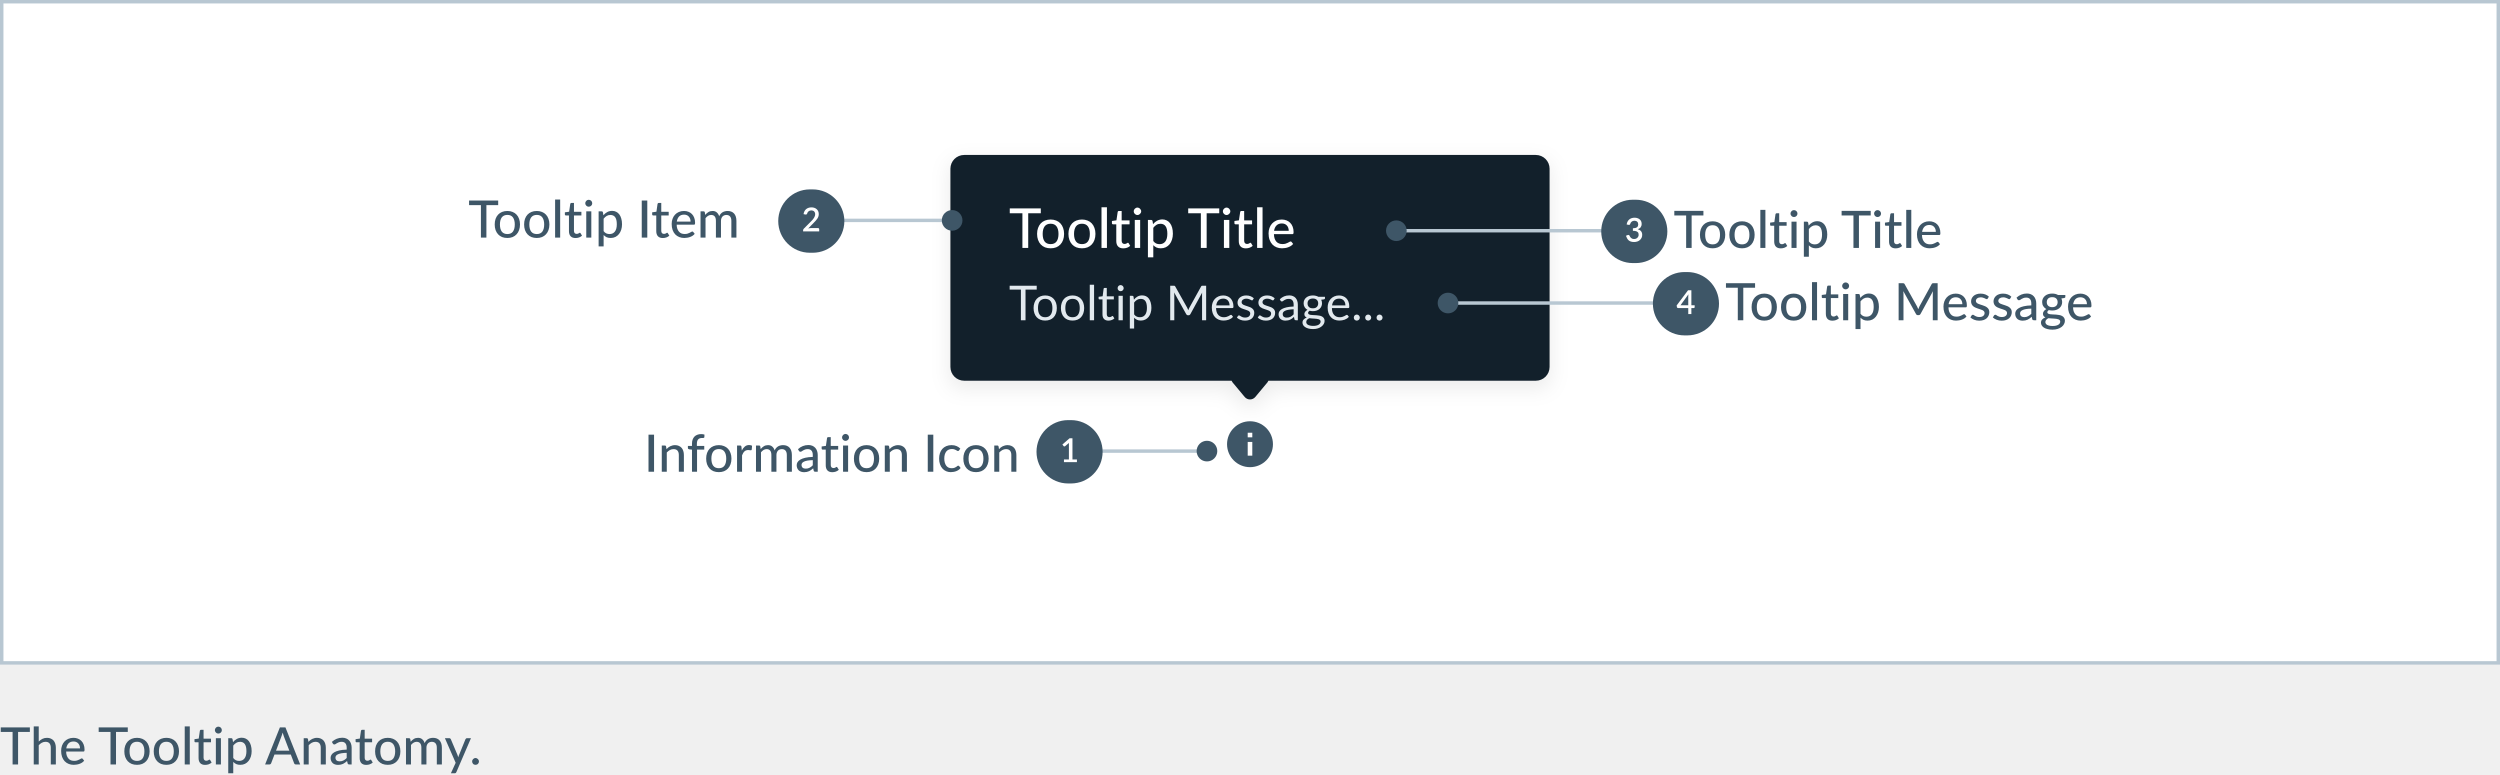
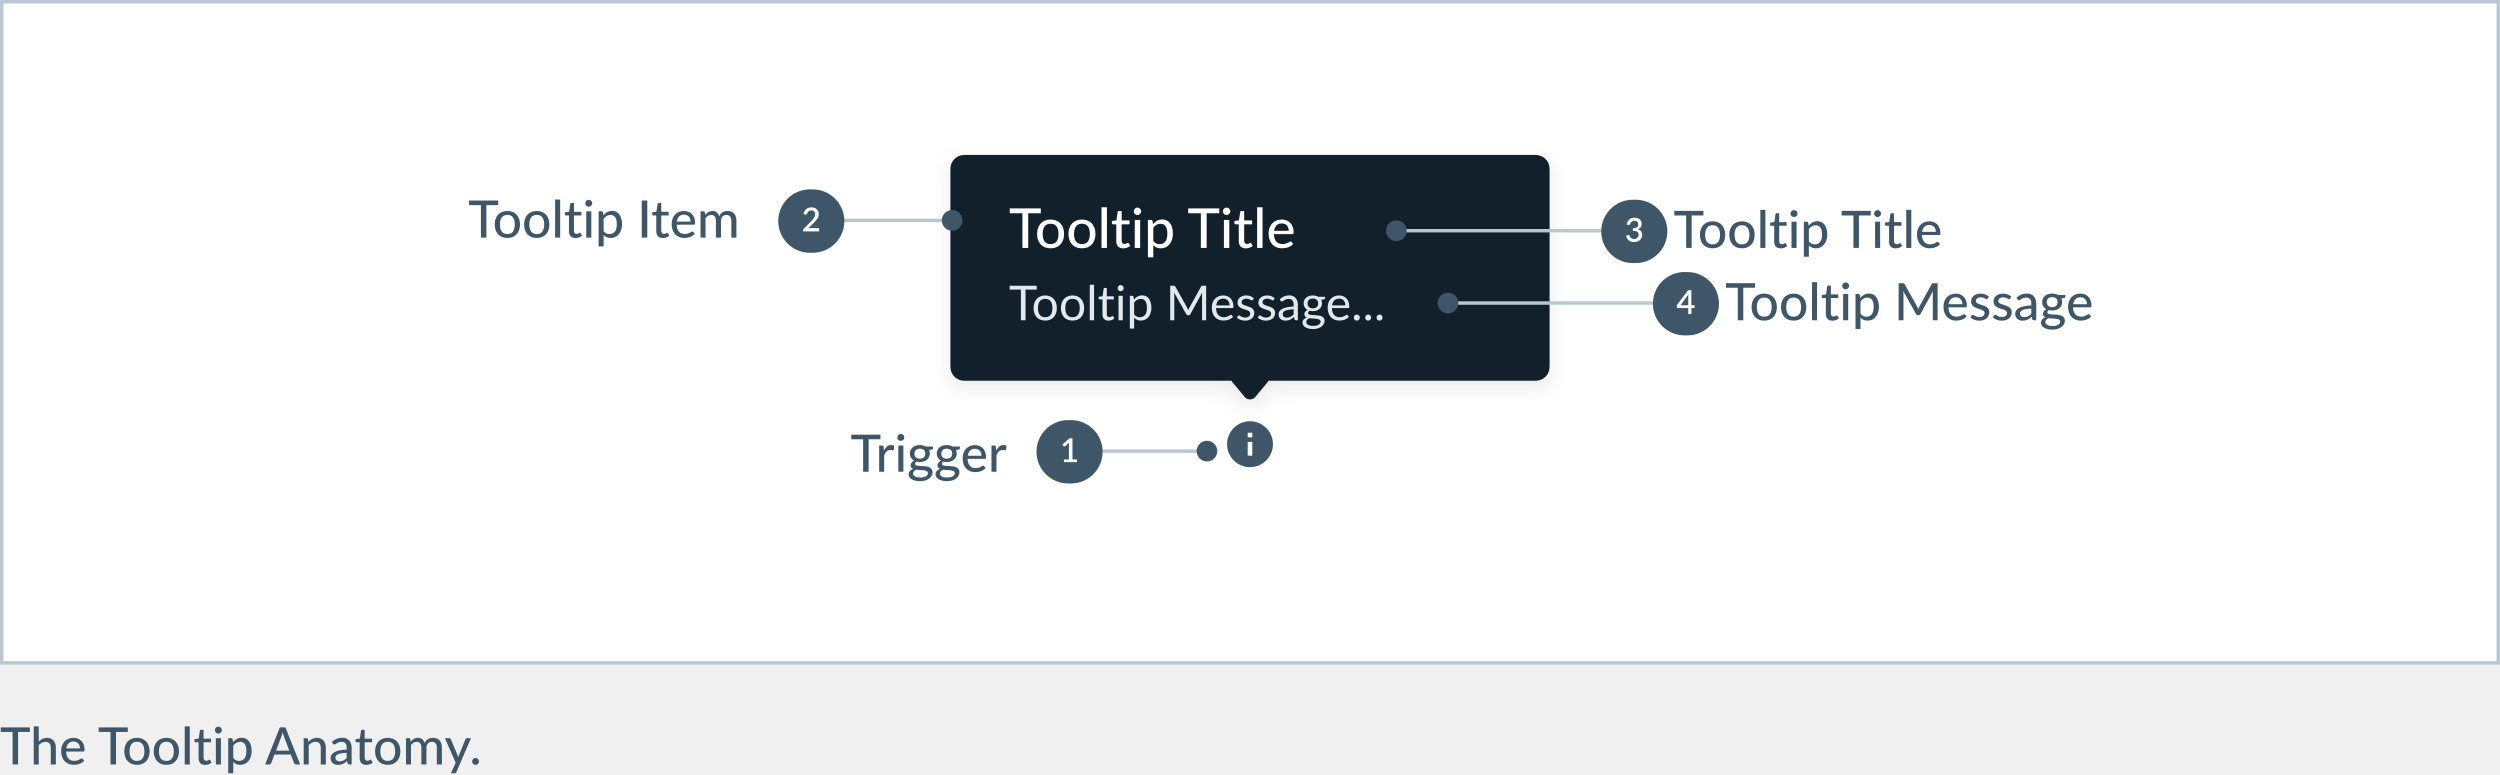
<svg xmlns="http://www.w3.org/2000/svg" xmlns:xlink="http://www.w3.org/1999/xlink" viewBox="0 0 726 225">
  <defs>
-     <path d="M8 1.333A6.67 6.67 0 0 0 1.333 8 6.67 6.67 0 0 0 8 14.667 6.67 6.67 0 0 0 14.667 8 6.67 6.67 0 0 0 8 1.333zm.667 10H7.333v-4h1.334v4zm0-5.333H7.333V4.667h1.334V6z" id="a" />
-     <path d="M89.932 63.562a.5.5 0 0 1 .385.82l-3.549 4.258a1 1 0 0 1-1.536 0l-3.549-4.258a.5.5 0 0 1 .385-.82H3a3 3 0 0 1-3-3V3a3 3 0 0 1 3-3h166a3 3 0 0 1 3 3v57.562a3 3 0 0 1-3 3H89.932z" id="d" />
+     <path d="M8 1.333C4.32 1.333 1.333 4.32 1.333 8c0 3.68 2.987 6.667 6.667 6.667 3.68 0 6.667-2.987 6.667-6.667C14.667 4.32 11.68 1.333 8 1.333zm.667 10H7.333V7.333h1.333v4zm0-5.333H7.333V4.667h1.333v1.333z" id="a" />
+     <path d="M3 63.562c-1.657 0-3-1.343-3-3V3c0-1.657 1.343-3 3-3h166c1.657 0 3 1.343 3 3v57.562c0 1.657-1.343 3-3 3H89.932c.276 0 .5.224.5.5 0 .117-.041.23-.116.32l-3.548 4.258c-.354.424-.984.482-1.408.128a1.0 1 0 01-.128-.128l-3.548-4.258c-.177-.212-.148-.527.064-.704.09-.075.203-.116.32-.116H3z" id="d" />
    <filter x="-6.4%" y="-13%" width="112.8%" height="131.9%" filterUnits="objectBoundingBox" id="c">
      <feMorphology radius="1" operator="dilate" in="SourceAlpha" result="shadowSpreadOuter1" />
      <feOffset dy="2" in="shadowSpreadOuter1" result="shadowOffsetOuter1" />
      <feGaussianBlur stdDeviation="3" in="shadowOffsetOuter1" result="shadowBlurOuter1" />
      <feComposite in="shadowBlurOuter1" in2="SourceAlpha" operator="out" result="shadowBlurOuter1" />
      <feColorMatrix values="0 0 0 0 0 0 0 0 0 0 0 0 0 0 0 0 0 0 0.079 0" in="shadowBlurOuter1" />
    </filter>
  </defs>
  <g fill="none" fill-rule="evenodd">
    <g>
      <path stroke="#B8C7D2" fill="#FFF" d="M.5.5h725v192H.5z" />
      <g transform="translate(355 121)">
        <mask id="b" fill="#fff">
          <use xlink:href="#a" />
        </mask>
        <g mask="url(#b)" fill="#3E5667">
          <path d="M0 0h16v16H0z" />
        </g>
      </g>
      <g transform="translate(277 46)">
        <use fill="#000" filter="url(#c)" xlink:href="#d" />
-         <path stroke="#12202B" d="M90.932 64.062a1 1 0 0 1-.231.64l-3.549 4.258a1.5 1.5 0 0 1-2.304 0l-3.549-4.258a.996.996 0 0 1-.232-.64H3a3.5 3.5 0 0 1-3.5-3.5V3A3.5 3.5 0 0 1 3-.5h166a3.5 3.5 0 0 1 3.5 3.5v57.562a3.5 3.5 0 0 1-3.5 3.5H90.932z" fill="#12202B" />
+         <path stroke="#12202B" d="M90.932 64.062c0 .234-.082.46-.232.64l-3.548 4.258c-.53.636-1.476.722-2.113.192a1.5 1.5 0 01-.192-.192l-3.548-4.258c-.156-.187-.232-.414-.232-.64H3c-1.933 0-3.5-1.567-3.5-3.5V3C-.5 1.067 1.067-.5 3-.5h166c1.933 0 3.5 1.567 3.5 3.5v57.562c0 1.933-1.567 3.5-3.5 3.5H90.932z" fill="#12202B" />
      </g>
      <text font-family="Lato-Semibold, Lato" font-size="16" font-weight="500" fill="#FFF" transform="translate(277 46)">
        <tspan x="16" y="26">Tooltip Title</tspan>
      </text>
      <text font-family="Lato-Medium, Lato" font-size="14" font-weight="400" fill="#E2E9EE" transform="translate(277 46)">
        <tspan x="16" y="47">Tooltip Message...</tspan>
      </text>
      <text font-family="Lato-Semibold, Lato" font-size="15" font-weight="500" fill="#3E5667">
-         <tspan x="187" y="137">Information Icon</tspan>
+         <tspan x="247" y="137">Trigger</tspan>
      </text>
      <text font-family="Lato-Semibold, Lato" font-size="15" font-weight="500" fill="#3E5667">
        <tspan x="136" y="69">Tooltip Item</tspan>
      </text>
      <path fill="#B8C7D2" d="M310 130.5h40v1h-40z" />
      <g transform="translate(301 122)">
        <rect fill="#3E5667" width="19.2" height="18.4" rx="9.2" />
        <text font-family="Lato-Heavy, Lato" font-size="9.6" font-weight="600" fill="#FFF">
          <tspan x="6.816" y="12.2">1</tspan>
        </text>
      </g>
      <circle fill="#3E5667" cx="350.5" cy="131" r="3" />
      <path fill="#B8C7D2" d="M236 63.5h40v1h-40z" />
      <g transform="translate(226 55)">
        <rect fill="#3E5667" width="19.2" height="18.4" rx="9.2" />
        <text font-family="Lato-Heavy, Lato" font-size="9.6" font-weight="600" fill="#FFF">
          <tspan x="6.816" y="12.2">2</tspan>
        </text>
      </g>
      <circle fill="#3E5667" cx="276.5" cy="64" r="3" />
      <text font-family="Lato-Semibold, Lato" font-size="15" font-weight="500" fill="#3E5667">
        <tspan x="486" y="72">Tooltip Title</tspan>
      </text>
      <path fill="#B8C7D2" d="M405 66.5h70v1h-70z" />
      <g transform="translate(465 58)">
        <rect fill="#3E5667" width="19.2" height="18.4" rx="9.2" />
        <text font-family="Lato-Heavy, Lato" font-size="9.6" font-weight="600" fill="#FFF">
          <tspan x="6.816" y="12.2">3</tspan>
        </text>
      </g>
      <circle fill="#3E5667" cx="405.5" cy="67" r="3" />
      <text font-family="Lato-Semibold, Lato" font-size="15" font-weight="500" fill="#3E5667">
        <tspan x="501" y="93">Tooltip Message</tspan>
      </text>
      <path fill="#B8C7D2" d="M420 87.5h70v1h-70z" />
      <g>
        <g transform="translate(480 79)">
          <rect fill="#3E5667" width="19.2" height="18.4" rx="9.2" />
          <text font-family="Lato-Heavy, Lato" font-size="9.6" font-weight="600" fill="#FFF">
            <tspan x="6.816" y="12.2">4</tspan>
          </text>
        </g>
      </g>
      <circle fill="#3E5667" cx="420.5" cy="88" r="3" />
    </g>
    <text font-family="Lato-Semibold, Lato" font-size="15" font-weight="500" fill="#3E5667">
      <tspan x="0" y="222">The Tooltip Anatomy.</tspan>
    </text>
  </g>
</svg>
